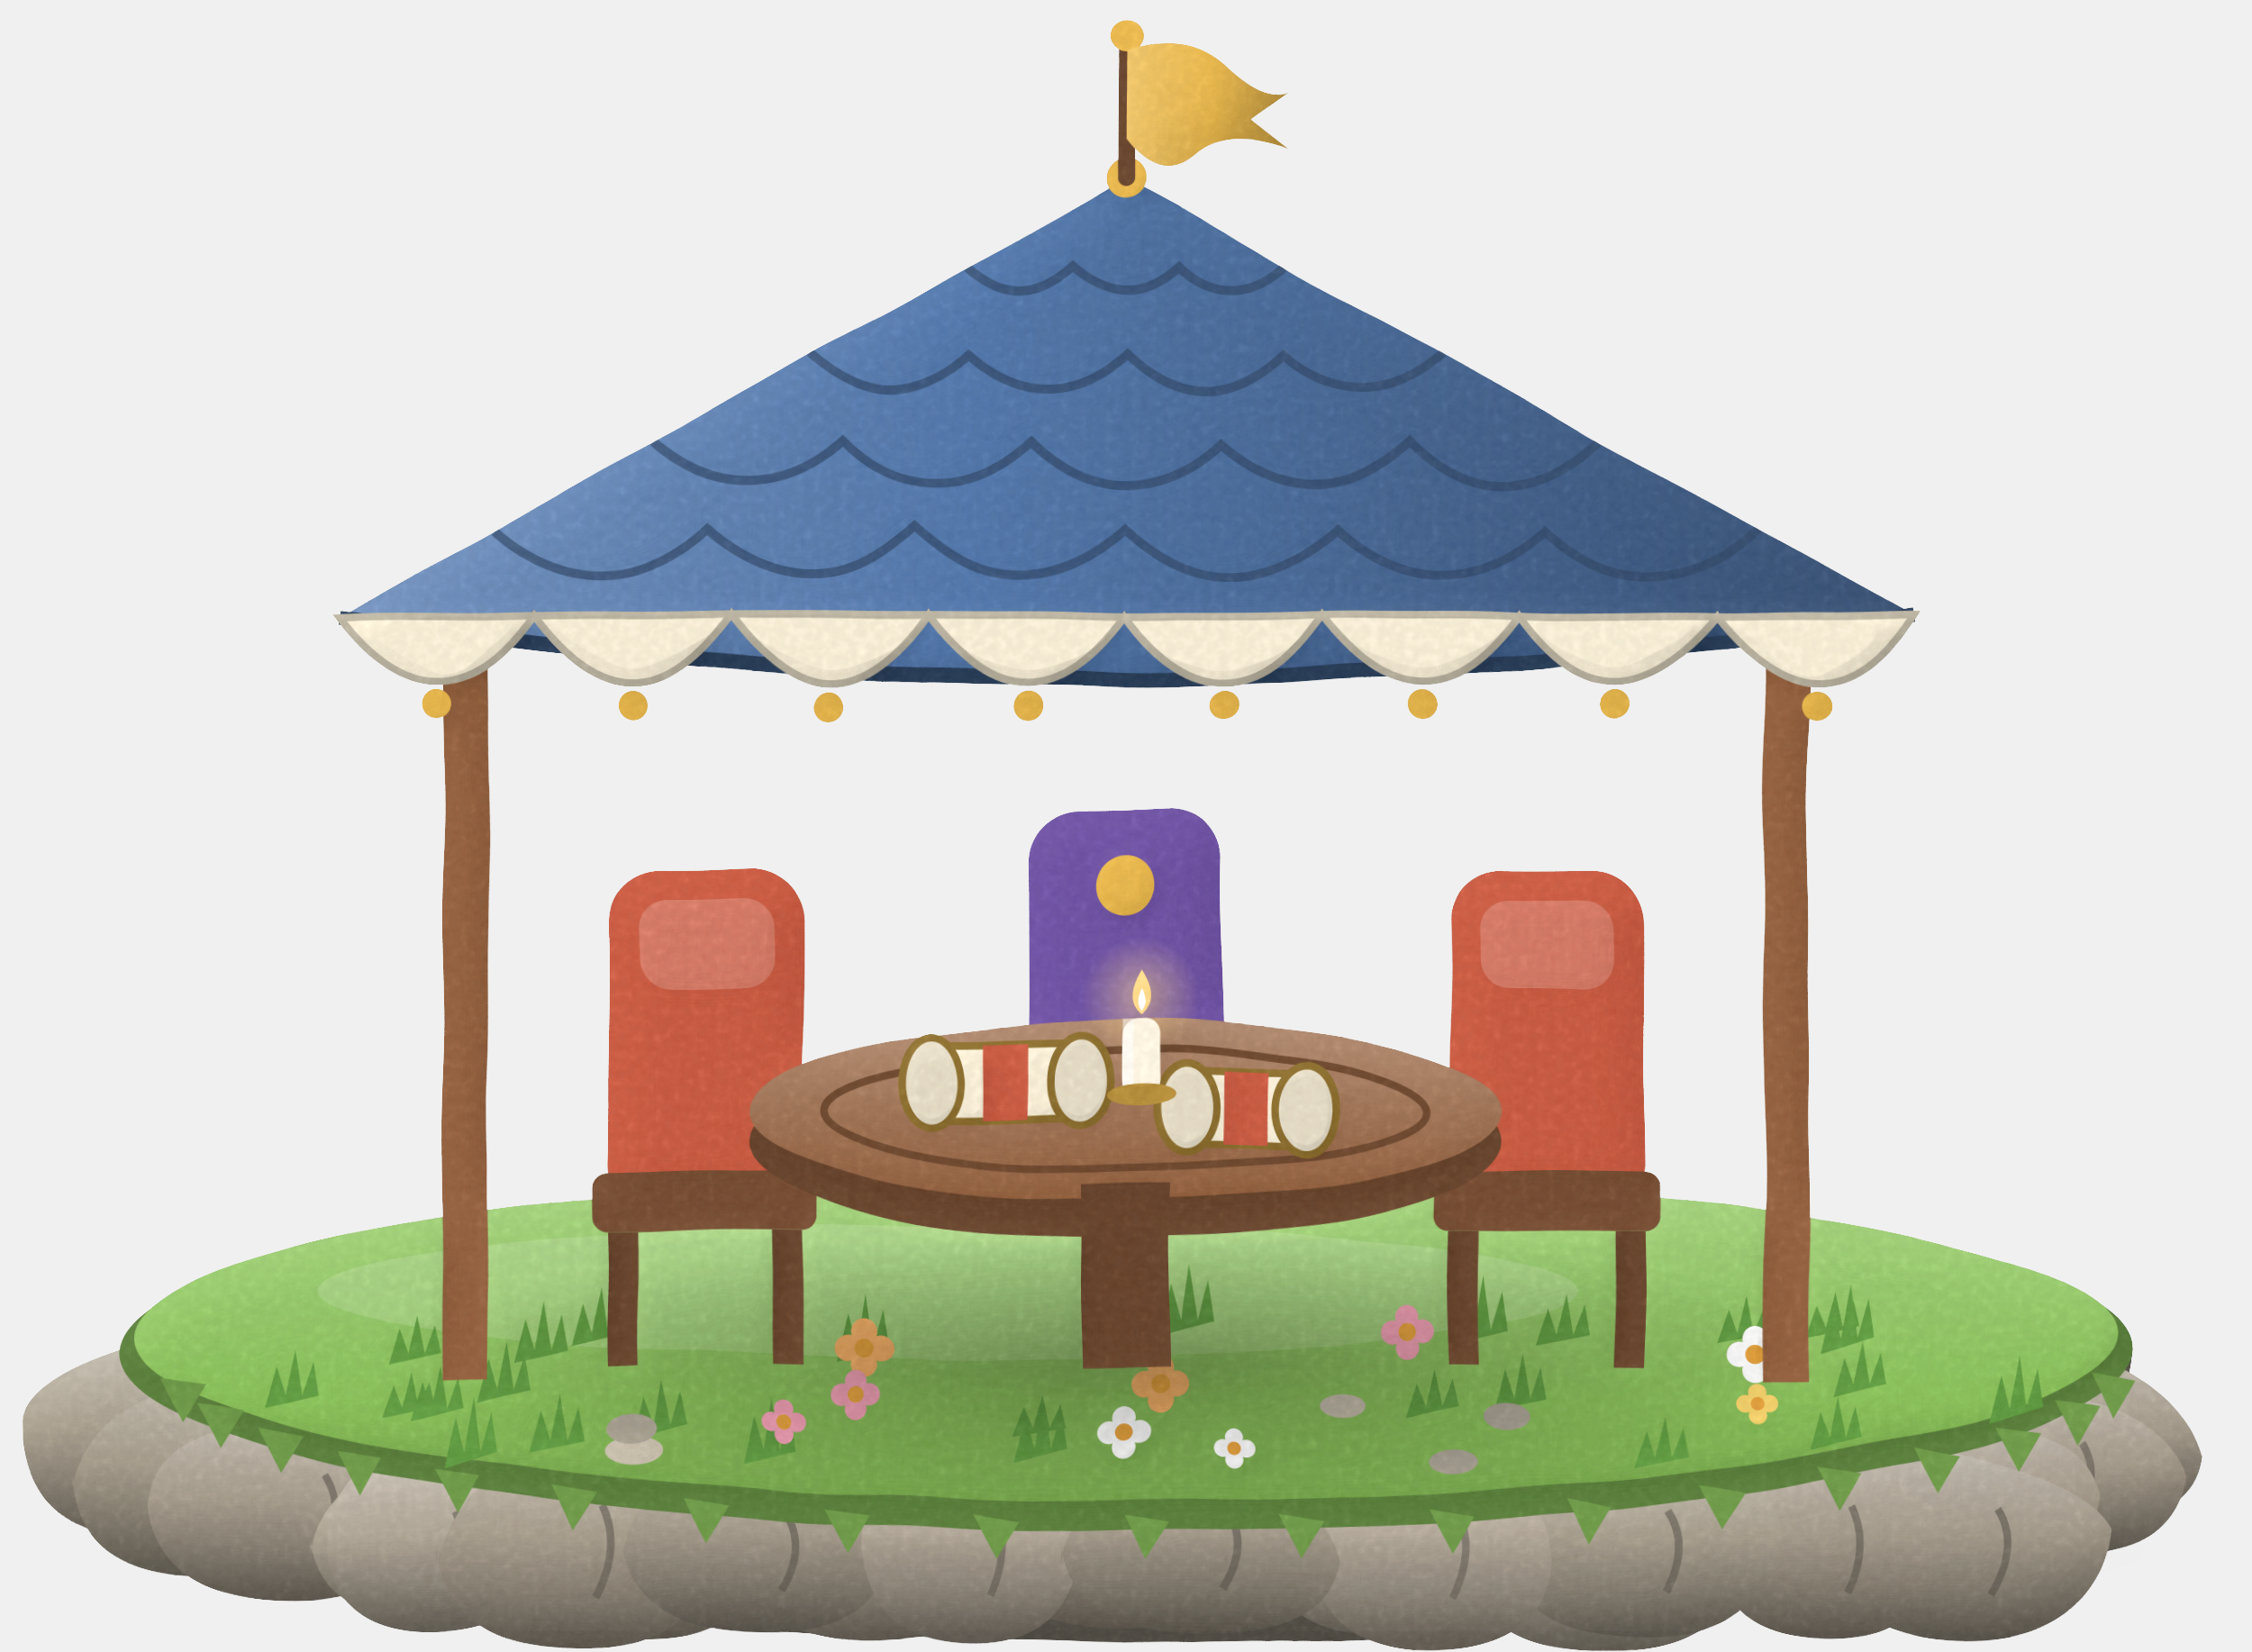
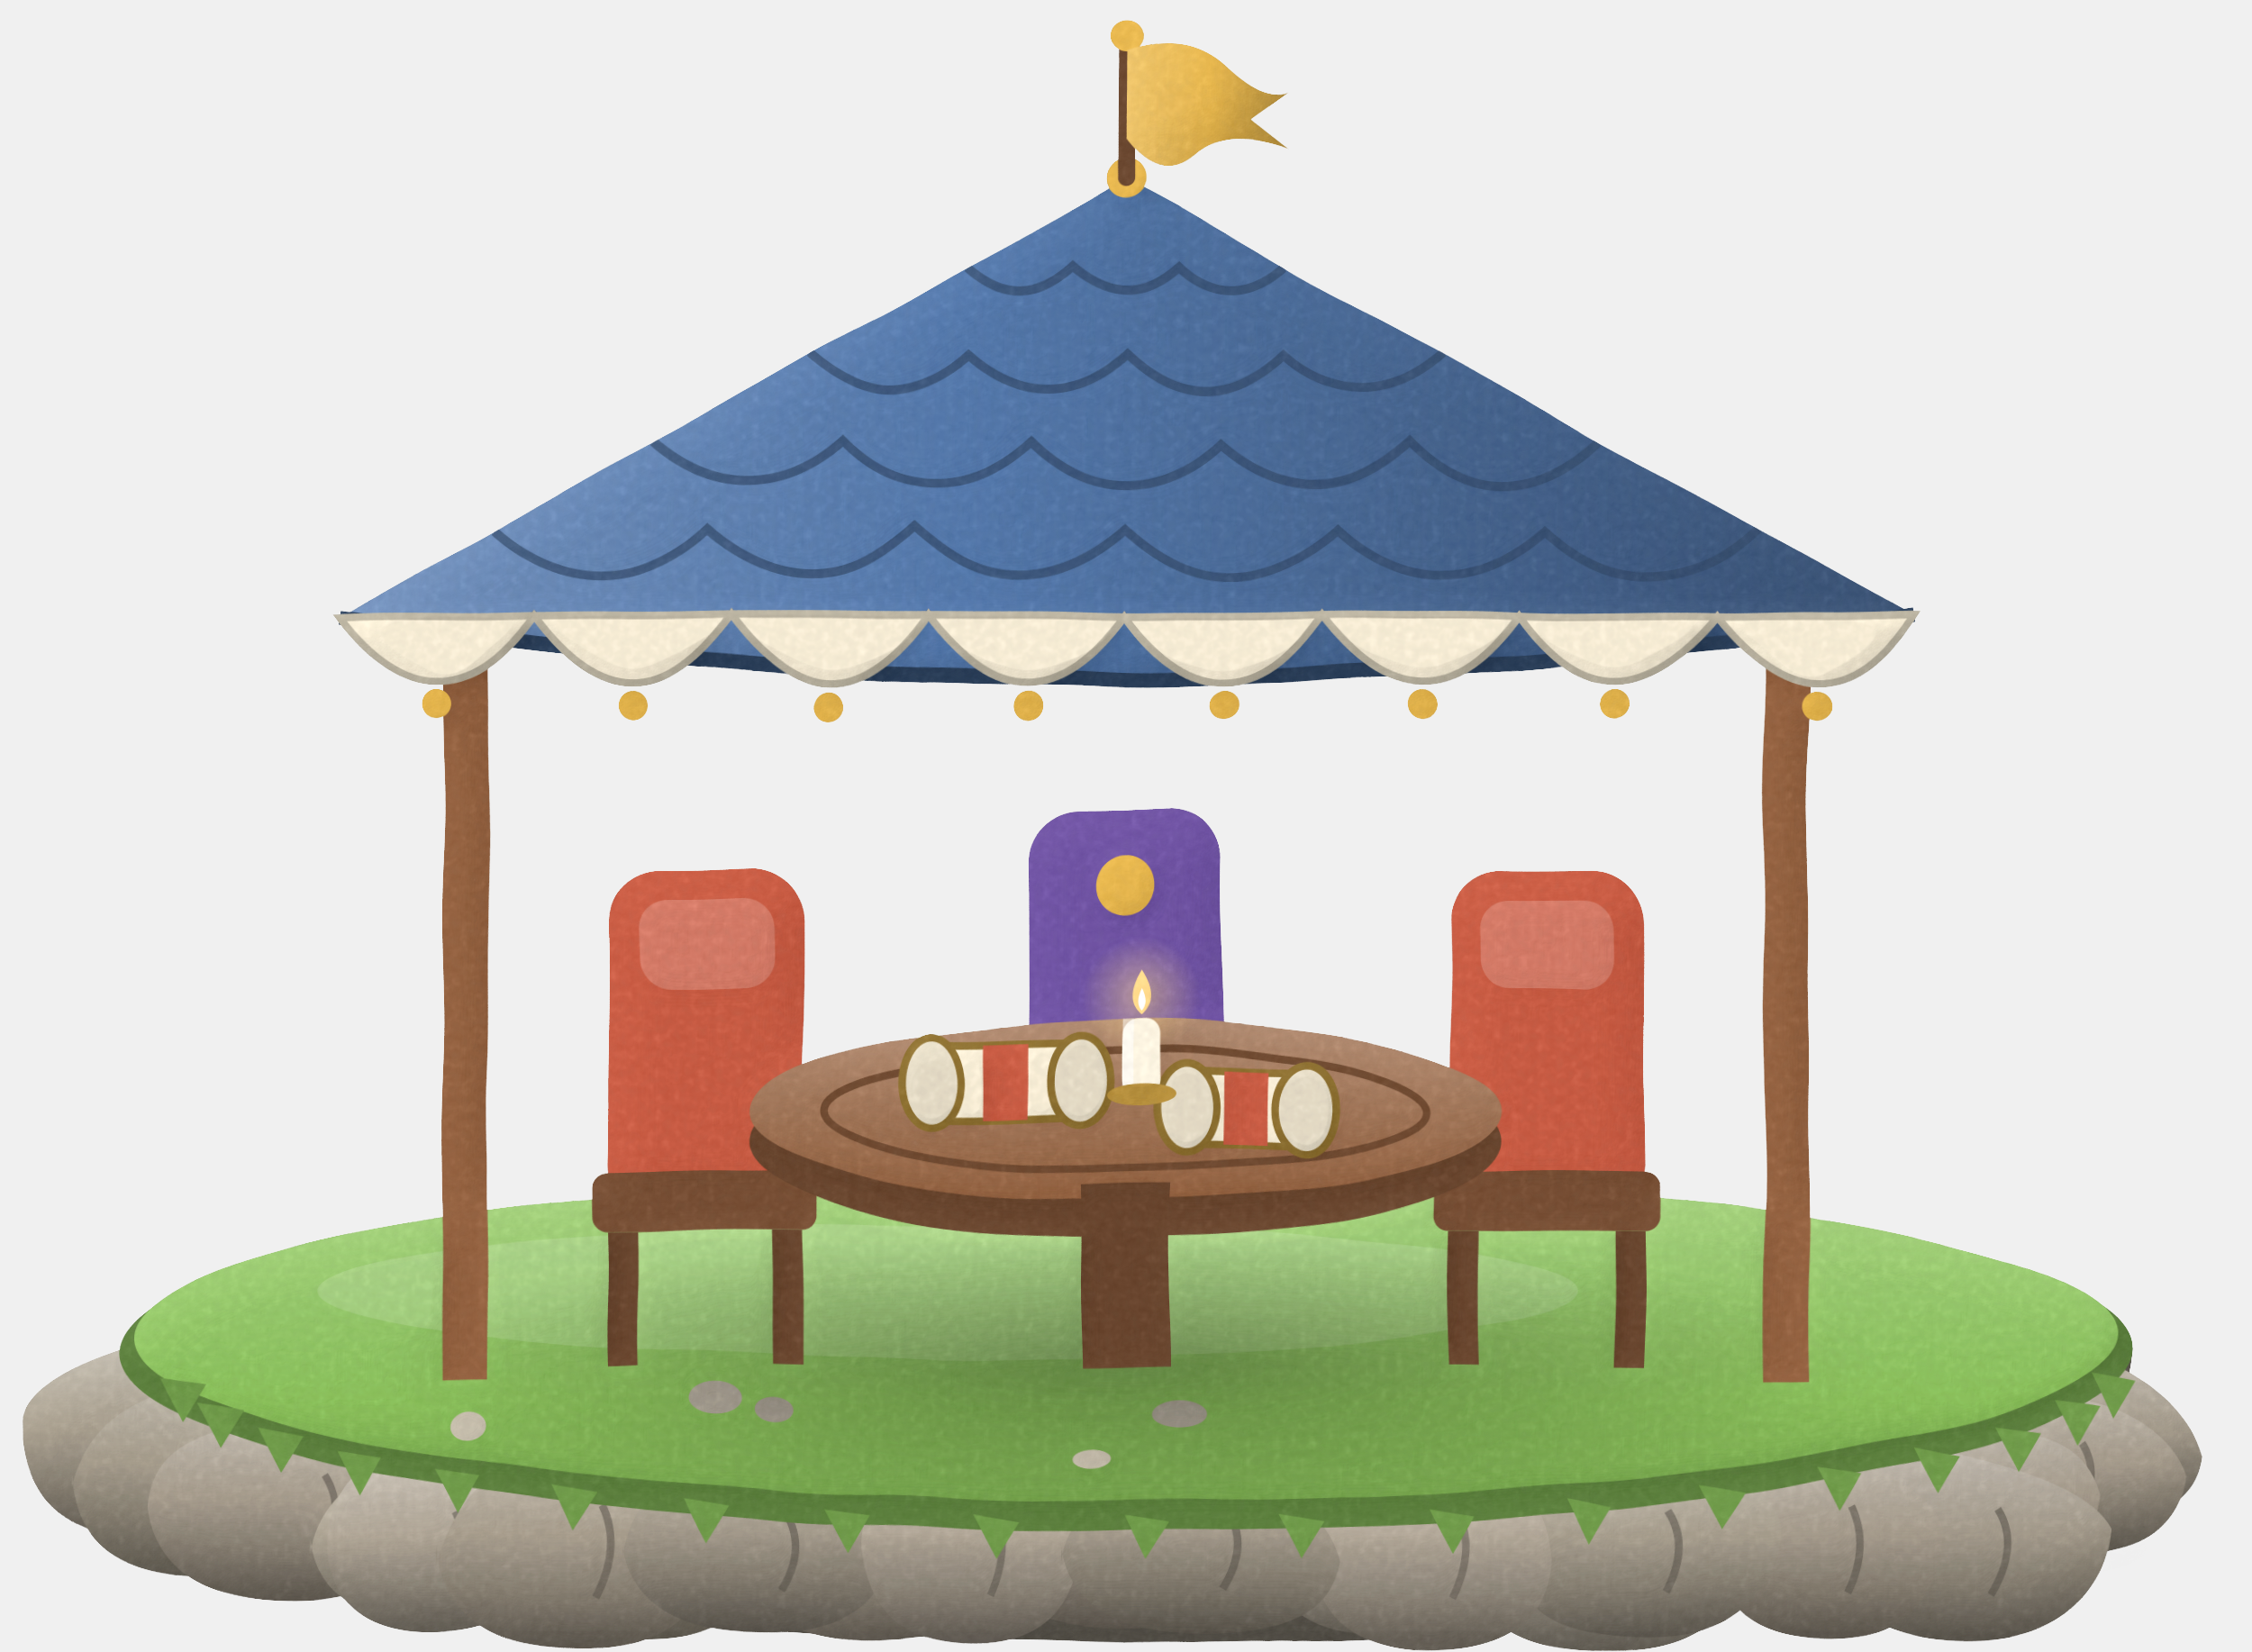
<svg xmlns="http://www.w3.org/2000/svg" viewBox="0 0 300 220" width="300" height="220">
  <defs>
    <filter id="paint" x="-2%" y="-2%" width="104%" height="104%" color-interpolation-filters="sRGB">
      <feTurbulence type="fractalNoise" baseFrequency="0.035" numOctaves="2" seed="7" result="warp" />
      <feDisplacementMap in="SourceGraphic" in2="warp" scale="1.6" xChannelSelector="R" yChannelSelector="G" result="wobbly" />
      <feTurbulence type="fractalNoise" baseFrequency="0.85" numOctaves="2" seed="3" result="noise" />
      <feColorMatrix in="noise" type="saturate" values="0" result="grey" />
      <feComposite in="wobbly" in2="grey" operator="arithmetic" k1="0" k2="1" k3="0.13" k4="-0.065" result="grained" />
      <feComposite in="grained" in2="wobbly" operator="in" />
    </filter>
    <filter id="clay" x="-3%" y="-3%" width="106%" height="106%" color-interpolation-filters="sRGB">
      <feGaussianBlur in="SourceGraphic" stdDeviation="1.2" edgeMode="duplicate" result="blur" />
      <feColorMatrix in="blur" type="luminanceToAlpha" result="lum" />
      <feGaussianBlur in="SourceAlpha" stdDeviation="3" result="ablur" />
      <feComposite in="lum" in2="ablur" operator="arithmetic" k2="0.6" k3="0.6" result="height" />
      <feSpecularLighting in="height" surfaceScale="3" specularConstant="0.5" specularExponent="16" lighting-color="#fff8ec" result="spec">
        <feDistantLight azimuth="235" elevation="38" />
      </feSpecularLighting>
      <feComposite in="spec" in2="SourceAlpha" operator="in" result="specIn" />
      <feDiffuseLighting in="height" surfaceScale="3" diffuseConstant="1.3" lighting-color="#fff" result="diff">
        <feDistantLight azimuth="235" elevation="50" />
      </feDiffuseLighting>
      <feBlend in="SourceGraphic" in2="diff" mode="multiply" result="lit" />
      <feComposite in="lit" in2="SourceAlpha" operator="in" result="litIn" />
      <feComposite in="litIn" in2="specIn" operator="arithmetic" k2="1" k3="0.5" />
    </filter>
    <linearGradient id="g1" x1="0" y1="0" x2="0" y2="1">
      <stop offset="0" stop-color="#a1cc7c" />
      <stop offset="0.7" stop-color="#86bd57" />
      <stop offset="1" stop-color="#72a14a" />
    </linearGradient>
    <linearGradient id="g2" x1="0" y1="0" x2="0" y2="1">
      <stop offset="0" stop-color="#beb8ac" />
      <stop offset="0.45" stop-color="#a59c8c" />
      <stop offset="1" stop-color="#605a51" />
    </linearGradient>
    <linearGradient id="g3" x1="0" y1="0" x2="0" y2="1">
      <stop offset="0" stop-color="#bbb4a9" />
      <stop offset="0.45" stop-color="#a09788" />
      <stop offset="1" stop-color="#5d584f" />
    </linearGradient>
    <linearGradient id="g4" x1="0" y1="0" x2="0" y2="1">
      <stop offset="0" stop-color="#bcb6aa" />
      <stop offset="0.45" stop-color="#a29989" />
      <stop offset="1" stop-color="#5e594f" />
    </linearGradient>
    <linearGradient id="g5" x1="0" y1="0" x2="0" y2="1">
      <stop offset="0" stop-color="#bbb4a9" />
      <stop offset="0.45" stop-color="#a19788" />
      <stop offset="1" stop-color="#5d584f" />
    </linearGradient>
    <linearGradient id="g6" x1="0" y1="0" x2="0" y2="1">
      <stop offset="0" stop-color="#bdb6ab" />
      <stop offset="0.45" stop-color="#a3998a" />
      <stop offset="1" stop-color="#5f5950" />
    </linearGradient>
    <linearGradient id="g7" x1="0" y1="0" x2="0" y2="1">
      <stop offset="0" stop-color="#bab3a8" />
      <stop offset="0.45" stop-color="#9f9586" />
      <stop offset="1" stop-color="#5c564e" />
    </linearGradient>
    <linearGradient id="g8" x1="0" y1="0" x2="0" y2="1">
      <stop offset="0" stop-color="#c5beb3" />
      <stop offset="0.45" stop-color="#aea595" />
      <stop offset="1" stop-color="#656056" />
    </linearGradient>
    <linearGradient id="g9" x1="0" y1="0" x2="0" y2="1">
      <stop offset="0" stop-color="#c4bdb2" />
      <stop offset="0.45" stop-color="#ada494" />
      <stop offset="1" stop-color="#645f56" />
    </linearGradient>
    <linearGradient id="g10" x1="0" y1="0" x2="0" y2="1">
      <stop offset="0" stop-color="#bcb6aa" />
      <stop offset="0.45" stop-color="#a29989" />
      <stop offset="1" stop-color="#5e594f" />
    </linearGradient>
    <linearGradient id="g11" x1="0" y1="0" x2="0" y2="1">
      <stop offset="0" stop-color="#c5beb3" />
      <stop offset="0.45" stop-color="#aea596" />
      <stop offset="1" stop-color="#656057" />
    </linearGradient>
    <linearGradient id="g12" x1="0" y1="0" x2="0" y2="1">
      <stop offset="0" stop-color="#c4bdb2" />
      <stop offset="0.45" stop-color="#ada394" />
      <stop offset="1" stop-color="#645f56" />
    </linearGradient>
    <linearGradient id="g13" x1="0" y1="0" x2="0" y2="1">
      <stop offset="0" stop-color="#c0b8ad" />
      <stop offset="0.45" stop-color="#a79d8d" />
      <stop offset="1" stop-color="#615b52" />
    </linearGradient>
    <linearGradient id="g14" x1="0" y1="0" x2="0" y2="1">
      <stop offset="0" stop-color="#b8b1a7" />
      <stop offset="0.45" stop-color="#9d9385" />
      <stop offset="1" stop-color="#5b554d" />
    </linearGradient>
    <linearGradient id="g15" x1="0" y1="0" x2="0" y2="1">
      <stop offset="0" stop-color="#c4bdb2" />
      <stop offset="0.45" stop-color="#ada394" />
      <stop offset="1" stop-color="#645f56" />
    </linearGradient>
    <linearGradient id="g16" x1="0" y1="0" x2="0" y2="1">
      <stop offset="0" stop-color="#bab3a9" />
      <stop offset="0.45" stop-color="#9f9687" />
      <stop offset="1" stop-color="#5c574e" />
    </linearGradient>
    <linearGradient id="g17" x1="0" y1="0" x2="0" y2="1">
      <stop offset="0" stop-color="#beb7ab" />
      <stop offset="0.45" stop-color="#a59b8b" />
      <stop offset="1" stop-color="#605a51" />
    </linearGradient>
    <linearGradient id="g18" x1="0" y1="0" x2="0" y2="1">
      <stop offset="0" stop-color="#bcb5aa" />
      <stop offset="0.45" stop-color="#a29889" />
      <stop offset="1" stop-color="#5e584f" />
    </linearGradient>
    <linearGradient id="g19" x1="0" y1="0" x2="0" y2="1">
      <stop offset="0" stop-color="#b8b1a6" />
      <stop offset="0.45" stop-color="#9c9384" />
      <stop offset="1" stop-color="#5a554d" />
    </linearGradient>
    <linearGradient id="g20" x1="0" y1="0" x2="0" y2="1">
      <stop offset="0" stop-color="#bdb7ab" />
      <stop offset="0.45" stop-color="#a49b8b" />
      <stop offset="1" stop-color="#5f5a51" />
    </linearGradient>
    <linearGradient id="g21" x1="0" y1="0" x2="0" y2="1">
      <stop offset="0" stop-color="#c3bbb1" />
      <stop offset="0.45" stop-color="#aba192" />
      <stop offset="1" stop-color="#635d55" />
    </linearGradient>
    <linearGradient id="g22" x1="0" y1="0" x2="0" y2="1">
      <stop offset="0" stop-color="#c5bdb3" />
      <stop offset="0.45" stop-color="#aea495" />
      <stop offset="1" stop-color="#655f56" />
    </linearGradient>
    <linearGradient id="g23" x1="0" y1="0" x2="0" y2="1">
      <stop offset="0" stop-color="#b8b2a7" />
      <stop offset="0.45" stop-color="#9d9485" />
      <stop offset="1" stop-color="#5b564d" />
    </linearGradient>
    <radialGradient id="r24" cx="0.5" cy="0.5" r="0.5">
      <stop offset="0" stop-color="#000" stop-opacity="0.32" />
      <stop offset="1" stop-color="#000" stop-opacity="0" />
    </radialGradient>
    <clipPath id="c25">
      <path d="M45.0 82 Q150 98.8 255.0 82 L150 24 Z" />
    </clipPath>
    <linearGradient id="g26" x1="0" y1="0" x2="1" y2="0">
      <stop offset="0" stop-color="#6f8db8" />
      <stop offset="0.4" stop-color="#4f74a8" />
      <stop offset="1" stop-color="#334b6d" />
    </linearGradient>
    <linearGradient id="g27" x1="0" y1="0" x2="1" y2="0">
      <stop offset="0" stop-color="#e7be65" />
      <stop offset="0.5" stop-color="#e3b34a" />
      <stop offset="1" stop-color="#aa8638" />
    </linearGradient>
    <linearGradient id="g28" x1="0" y1="0" x2="0" y2="1">
      <stop offset="0" stop-color="#ab866d" />
      <stop offset="1" stop-color="#8f5d3c" />
    </linearGradient>
    <radialGradient id="r29" cx="0.5" cy="0.5" r="0.5">
      <stop offset="0" stop-color="#ffd98a" stop-opacity="0.5" />
      <stop offset="1" stop-color="#ffd98a" stop-opacity="0" />
    </radialGradient>
  </defs>
  <g filter="url(#clay)">
    <g filter="url(#paint)">
      <ellipse cx="150" cy="206" rx="136" ry="12" fill="#000" opacity="0.16" />
      <path d="M16 180 Q18 218 150 219 Q282 218 284 180 Z" fill="#545048" />
      <path d="M2.8 189.2 Q3.7 183.2 18.8 178.7 Q40.8 181.7 41.2 194.0 Q39.7 205.3 22.0 205.3 Q4.3 205.3 2.8 192.0 Z" fill="url(#g2)" />
      <path d="M25.8 186.7 q3.1 5.3 -0.8 11.9" stroke="#5b564d" stroke-width="1" fill="none" opacity="0.6" />
      <path d="M262.6 193.8 Q263.7 184.0 277.8 181.1 Q291.3 185.2 293.4 194.1 Q292.1 202.9 278.0 202.9 Q263.9 202.9 262.6 192.0 Z" fill="url(#g3)" />
      <path d="M281.1 187.6 q2.5 4.4 -0.6 9.8" stroke="#58534b" stroke-width="1" fill="none" opacity="0.6" />
      <path d="M9.6 198.3 Q12.5 186.6 28.8 183.4 Q40.3 189.0 43.1 198.6 Q41.7 209.9 26.4 209.9 Q11.0 209.9 9.6 196.7 Z" fill="url(#g4)" />
      <path d="M29.7 191.4 q2.7 5.3 -0.7 11.9" stroke="#59544b" stroke-width="1" fill="none" opacity="0.6" />
      <path d="M256.1 197.9 Q259.7 184.8 271.8 186.1 Q288.5 187.9 291.2 196.7 Q289.8 207.2 273.6 207.2 Q257.5 207.2 256.1 196.7 Z" fill="url(#g5)" />
      <path d="M277.2 192.5 q2.8 4.2 -0.7 9.5" stroke="#59534b" stroke-width="1" fill="none" opacity="0.6" />
      <path d="M19.9 201.9 Q19.6 188.6 43.2 188.8 Q55.7 192.9 58.4 199.0 Q56.8 213.2 39.1 213.2 Q21.5 213.2 19.9 201.0 Z" fill="url(#g6)" />
      <path d="M43.0 196.1 q3.1 4.9 -0.8 10.9" stroke="#5a544c" stroke-width="1" fill="none" opacity="0.6" />
      <path d="M242.0 203.5 Q241.9 193.4 263.5 190.3 Q277.2 190.4 279.7 199.2 Q278.2 211.7 260.9 211.7 Q243.5 211.7 242.0 201.0 Z" fill="url(#g7)" />
      <path d="M264.6 196.7 q3.0 4.3 -0.8 9.6" stroke="#57524a" stroke-width="1" fill="none" opacity="0.6" />
      <path d="M41.0 206.8 Q42.6 194.7 61.1 193.2 Q77.2 195.7 78.0 205.7 Q76.5 216.3 59.5 216.3 Q42.5 216.3 41.0 204.7 Z" fill="url(#g8)" />
      <path d="M63.2 200.1 q3.0 4.6 -0.7 10.4" stroke="#605b52" stroke-width="1" fill="none" opacity="0.6" />
      <path d="M223.2 207.0 Q225.4 193.6 242.8 193.9 Q255.8 195.9 257.8 203.3 Q256.5 215.6 240.5 215.6 Q224.6 215.6 223.2 204.7 Z" fill="url(#g9)" />
      <path d="M244.0 200.4 q2.8 4.3 -0.7 9.8" stroke="#5f5a51" stroke-width="1" fill="none" opacity="0.6" />
      <path d="M71.3 204.3 Q74.4 192.3 89.0 193.6 Q98.7 198.3 100.7 208.5 Q99.5 218.4 86.0 218.4 Q72.5 218.4 71.3 206.0 Z" fill="url(#g10)" />
      <path d="M88.9 201.1 q2.4 4.9 -0.6 11.1" stroke="#59544b" stroke-width="1" fill="none" opacity="0.6" />
      <path d="M194.1 207.2 Q195.7 196.1 211.8 192.1 Q232.5 196.0 233.9 204.0 Q232.3 219.9 214.0 219.9 Q195.7 219.9 194.1 206.0 Z" fill="url(#g11)" />
      <path d="M218.0 200.4 q3.2 5.6 -0.8 12.5" stroke="#605b52" stroke-width="1" fill="none" opacity="0.6" />
      <path d="M168.2 208.4 Q171.4 196.7 181.9 194.7 Q197.2 198.9 198.1 205.7 Q196.9 217.3 183.1 217.3 Q169.4 217.3 168.2 206.0 Z" fill="url(#g12)" />
      <path d="M186.1 201.5 q2.4 4.5 -0.6 10.2" stroke="#5f5a51" stroke-width="1" fill="none" opacity="0.6" />
      <path d="M97.8 207.9 Q97.9 192.2 121.1 193.4 Q135.9 198.9 135.9 207.9 Q134.4 218.6 116.9 218.6 Q99.3 218.6 97.8 206.0 Z" fill="url(#g13)" />
      <path d="M120.7 201.0 q3.0 5.0 -0.8 11.3" stroke="#5c564e" stroke-width="1" fill="none" opacity="0.6" />
      <path d="M130.1 203.5 Q130.5 195.9 152.5 194.8 Q167.3 197.3 169.9 205.3 Q168.3 217.2 150.0 217.2 Q131.7 217.2 130.1 206.0 Z" fill="url(#g14)" />
      <path d="M154.0 201.5 q3.2 4.5 -0.8 10.0" stroke="#565149" stroke-width="1" fill="none" opacity="0.6" />
      <path d="M43.3 204.2 Q44.8 193.6 54.6 194.4 Q69.4 198.6 72.3 206.1 Q71.2 217.6 57.8 217.6 Q44.5 217.6 43.3 206.0 Z" fill="url(#g15)" />
      <path d="M60.7 201.4 q2.3 4.6 -0.6 10.5" stroke="#5f5a51" stroke-width="1" fill="none" opacity="0.6" />
      <path d="M243.1 205.8 Q244.4 194.3 260.8 193.5 Q278.3 197.9 281.3 203.6 Q279.8 218.5 262.2 218.5 Q244.6 218.5 243.1 206.0 Z" fill="url(#g16)" />
      <path d="M266.0 201.0 q3.1 5.0 -0.8 11.3" stroke="#57524a" stroke-width="1" fill="none" opacity="0.6" />
      <path d="M58.1 209.1 Q61.7 193.2 80.4 192.1 Q91.4 194.1 95.0 205.9 Q93.6 219.9 76.6 219.9 Q59.6 219.9 58.1 206.0 Z" fill="url(#g17)" />
      <path d="M80.3 200.5 q3.0 5.5 -0.7 12.5" stroke="#5b554c" stroke-width="1" fill="none" opacity="0.6" />
      <path d="M228.2 203.1 Q228.6 194.8 244.5 193.5 Q258.7 198.7 258.7 204.4 Q257.5 218.5 243.4 218.5 Q229.4 218.5 228.2 206.0 Z" fill="url(#g18)" />
      <path d="M246.5 201.0 q2.4 5.0 -0.6 11.3" stroke="#59544b" stroke-width="1" fill="none" opacity="0.6" />
      <path d="M83.2 207.3 Q85.3 194.1 99.0 194.5 Q115.9 194.2 118.8 206.1 Q117.3 217.5 101.0 217.5 Q84.7 217.5 83.2 206.0 Z" fill="url(#g19)" />
      <path d="M104.6 201.4 q2.8 4.6 -0.7 10.4" stroke="#565149" stroke-width="1" fill="none" opacity="0.6" />
      <path d="M200.8 206.3 Q201.9 195.1 215.3 194.0 Q237.1 195.4 237.2 204.6 Q235.8 218.0 219.0 218.0 Q202.2 218.0 200.8 206.0 Z" fill="url(#g20)" />
      <path d="M222.6 201.2 q2.9 4.8 -0.7 10.8" stroke="#5a554c" stroke-width="1" fill="none" opacity="0.6" />
      <path d="M114.6 205.3 Q115.9 191.8 132.4 192.7 Q142.1 195.5 144.4 205.2 Q143.2 219.3 129.5 219.3 Q115.7 219.3 114.6 206.0 Z" fill="url(#g21)" />
      <path d="M132.4 200.7 q2.4 5.3 -0.6 12.0" stroke="#5e5950" stroke-width="1" fill="none" opacity="0.6" />
      <path d="M174.3 202.8 Q174.4 194.6 186.7 192.4 Q206.0 193.7 206.8 207.7 Q205.5 219.6 190.5 219.6 Q175.6 219.6 174.3 206.0 Z" fill="url(#g22)" />
      <path d="M193.8 200.6 q2.6 5.4 -0.7 12.2" stroke="#605a52" stroke-width="1" fill="none" opacity="0.6" />
      <path d="M141.6 208.3 Q142.6 198.2 157.9 194.2 Q175.8 198.0 178.4 208.0 Q176.9 217.8 160.0 217.8 Q143.1 217.8 141.6 206.0 Z" fill="url(#g23)" />
      <path d="M163.7 201.3 q2.9 4.7 -0.7 10.6" stroke="#565149" stroke-width="1" fill="none" opacity="0.6" />
      <ellipse cx="150" cy="180" rx="134" ry="24" fill="#577b39" />
      <ellipse cx="150" cy="178" rx="132" ry="22" fill="url(#g1)" />
      <ellipse cx="126" cy="172" rx="84" ry="9" fill="#fff" opacity="0.14" />
      <path d="M21.6 183.4 l3 6 l3 -5" fill="#6b9746" />
      <path d="M26.4 186.8 l3 6 l3 -5" fill="#6b9746" />
      <path d="M34.2 190.0 l3 6 l3 -5" fill="#6b9746" />
      <path d="M44.8 192.9 l3 6 l3 -5" fill="#6b9746" />
      <path d="M58.1 195.6 l3 6 l3 -5" fill="#6b9746" />
      <path d="M73.6 197.8 l3 6 l3 -5" fill="#6b9746" />
      <path d="M91.0 199.6 l3 6 l3 -5" fill="#6b9746" />
      <path d="M109.8 200.9 l3 6 l3 -5" fill="#6b9746" />
      <path d="M129.7 201.7 l3 6 l3 -5" fill="#6b9746" />
      <path d="M150.0 202.0 l3 6 l3 -5" fill="#6b9746" />
      <path d="M170.3 201.7 l3 6 l3 -5" fill="#6b9746" />
      <path d="M190.2 200.9 l3 6 l3 -5" fill="#6b9746" />
      <path d="M209.0 199.6 l3 6 l3 -5" fill="#6b9746" />
      <path d="M226.4 197.8 l3 6 l3 -5" fill="#6b9746" />
      <path d="M241.9 195.6 l3 6 l3 -5" fill="#6b9746" />
      <path d="M255.2 192.9 l3 6 l3 -5" fill="#6b9746" />
      <path d="M265.8 190.0 l3 6 l3 -5" fill="#6b9746" />
      <path d="M273.6 186.8 l3 6 l3 -5" fill="#6b9746" />
      <path d="M278.4 183.4 l3 6 l3 -5" fill="#6b9746" />
-       <path d="M51.7 181.8 l1.5 -4.7 l1.2 3.3 l1.2 -5.1 l1.0 5.1 l1.4 -3.7 l0.8 3.7 Z" fill="#5e9a40" />
-       <path d="M199.0 187.9 l1.5 -5.4 l1.2 3.8 l1.2 -6.0 l1.0 6.0 l1.4 -4.3 l0.8 4.3 Z" fill="#5e9a40" />
-       <path d="M228.9 178.7 l1.5 -4.4 l1.2 3.1 l1.2 -4.9 l1.0 4.9 l1.4 -3.5 l0.8 3.5 Z" fill="#5e9a40" />
-       <path d="M240.6 178.0 l1.5 -4.2 l1.2 2.9 l1.2 -4.6 l1.0 4.6 l1.4 -3.4 l0.8 3.4 Z" fill="#5e9a40" />
-       <path d="M218.0 195.4 l1.5 -4.9 l1.2 3.5 l1.2 -5.4 l1.0 5.4 l1.4 -3.9 l0.8 3.9 Z" fill="#5e9a40" />
-       <path d="M154.8 177.9 l1.5 -6.7 l1.2 4.7 l1.2 -7.3 l1.0 7.3 l1.4 -5.3 l0.8 5.3 Z" fill="#5e9a40" />
-       <path d="M204.6 179.2 l1.5 -4.9 l1.2 3.4 l1.2 -5.3 l1.0 5.3 l1.4 -3.9 l0.8 3.9 Z" fill="#5e9a40" />
-       <path d="M76.2 179.3 l1.5 -5.5 l1.2 3.9 l1.2 -6.1 l1.0 6.1 l1.4 -4.4 l0.8 4.4 Z" fill="#5e9a40" />
-       <path d="M70.7 193.7 l1.5 -5.7 l1.2 4.0 l1.2 -6.3 l1.0 6.3 l1.4 -4.6 l0.8 4.6 Z" fill="#5e9a40" />
-       <path d="M59.4 195.6 l1.5 -6.7 l1.2 4.7 l1.2 -7.3 l1.0 7.3 l1.4 -5.3 l0.8 5.3 Z" fill="#5e9a40" />
-       <path d="M98.8 195.4 l1.5 -6.4 l1.2 4.5 l1.2 -7.0 l1.0 7.0 l1.4 -5.1 l0.8 5.1 Z" fill="#5e9a40" />
-       <path d="M68.6 181.7 l1.5 -6.0 l1.2 4.2 l1.2 -6.6 l1.0 6.6 l1.4 -4.8 l0.8 4.8 Z" fill="#5e9a40" />
-       <path d="M187.1 188.9 l1.5 -4.5 l1.2 3.1 l1.2 -4.9 l1.0 4.9 l1.4 -3.6 l0.8 3.6 Z" fill="#5e9a40" />
-       <path d="M54.8 189.2 l1.5 -5.1 l1.2 3.6 l1.2 -5.6 l1.0 5.6 l1.4 -4.1 l0.8 4.1 Z" fill="#5e9a40" />
-       <path d="M63.7 187.1 l1.5 -5.9 l1.2 4.1 l1.2 -6.5 l1.0 6.5 l1.4 -4.7 l0.8 4.7 Z" fill="#5e9a40" />
-       <path d="M242.6 180.2 l1.5 -6.5 l1.2 4.6 l1.2 -7.2 l1.0 7.2 l1.4 -5.2 l0.8 5.2 Z" fill="#5e9a40" />
-       <path d="M244.3 186.2 l1.5 -5.3 l1.2 3.7 l1.2 -5.8 l1.0 5.8 l1.4 -4.2 l0.8 4.2 Z" fill="#5e9a40" />
-       <path d="M193.8 179.4 l1.5 -6.7 l1.2 4.7 l1.2 -7.4 l1.0 7.4 l1.4 -5.4 l0.8 5.4 Z" fill="#5e9a40" />
-       <path d="M241.0 193.3 l1.5 -5.1 l1.2 3.5 l1.2 -5.6 l1.0 5.6 l1.4 -4.1 l0.8 4.1 Z" fill="#5e9a40" />
-       <path d="M134.8 194.8 l1.5 -6.2 l1.2 4.3 l1.2 -6.8 l1.0 6.8 l1.4 -4.9 l0.8 4.9 Z" fill="#5e9a40" />
-       <path d="M134.6 191.3 l1.5 -4.1 l1.2 2.9 l1.2 -4.5 l1.0 4.5 l1.4 -3.3 l0.8 3.3 Z" fill="#5e9a40" />
-       <path d="M265.0 189.5 l1.5 -6.3 l1.2 4.4 l1.2 -6.9 l1.0 6.9 l1.4 -5.0 l0.8 5.0 Z" fill="#5e9a40" />
-       <path d="M111.4 181.6 l1.5 -6.6 l1.2 4.6 l1.2 -7.3 l1.0 7.3 l1.4 -5.3 l0.8 5.3 Z" fill="#5e9a40" />
-       <path d="M84.1 191.7 l1.5 -5.5 l1.2 3.9 l1.2 -6.1 l1.0 6.1 l1.4 -4.4 l0.8 4.4 Z" fill="#5e9a40" />
-       <path d="M50.9 188.7 l1.5 -4.2 l1.2 2.9 l1.2 -4.6 l1.0 4.6 l1.4 -3.3 l0.8 3.3 Z" fill="#5e9a40" />
-       <path d="M35.1 187.4 l1.5 -5.4 l1.2 3.7 l1.2 -5.9 l1.0 5.9 l1.4 -4.3 l0.8 4.3 Z" fill="#5e9a40" />
-       <g>
-         <circle cx="185.4" cy="177.5" r="1.6" fill="#f2a0b5" />
-         <circle cx="189.5" cy="177.5" r="1.6" fill="#f2a0b5" />
-         <circle cx="187.4" cy="175.5" r="1.6" fill="#f2a0b5" />
-         <circle cx="187.4" cy="179.6" r="1.6" fill="#f2a0b5" />
-         <circle cx="187.4" cy="177.5" r="1.2" fill="#e6a23c" />
-       </g>
-       <g>
-         <circle cx="152.4" cy="184.3" r="1.8" fill="#f7b267" />
-         <circle cx="156.7" cy="184.3" r="1.8" fill="#f7b267" />
-         <circle cx="154.6" cy="182.1" r="1.8" fill="#f7b267" />
-         <circle cx="154.6" cy="186.5" r="1.8" fill="#f7b267" />
-         <circle cx="154.6" cy="184.3" r="1.3" fill="#e6a23c" />
-       </g>
-       <g>
-         <circle cx="112.9" cy="179.7" r="1.8" fill="#f7b267" />
-         <circle cx="117.4" cy="179.7" r="1.8" fill="#f7b267" />
-         <circle cx="115.1" cy="177.4" r="1.8" fill="#f7b267" />
-         <circle cx="115.1" cy="181.9" r="1.8" fill="#f7b267" />
-         <circle cx="115.1" cy="179.7" r="1.3" fill="#e6a23c" />
-       </g>
-       <g>
-         <circle cx="231.9" cy="180.2" r="1.7" fill="#ffffff" />
-         <circle cx="236.1" cy="180.2" r="1.7" fill="#ffffff" />
-         <circle cx="234.0" cy="178.1" r="1.7" fill="#ffffff" />
-         <circle cx="234.0" cy="182.4" r="1.7" fill="#ffffff" />
-         <circle cx="234.0" cy="180.2" r="1.3" fill="#e6a23c" />
-       </g>
-       <g>
-         <circle cx="147.6" cy="190.8" r="1.6" fill="#ffffff" />
-         <circle cx="151.7" cy="190.8" r="1.6" fill="#ffffff" />
-         <circle cx="149.6" cy="188.8" r="1.6" fill="#ffffff" />
-         <circle cx="149.6" cy="192.9" r="1.6" fill="#ffffff" />
-         <circle cx="149.6" cy="190.8" r="1.2" fill="#e6a23c" />
-       </g>
-       <g>
-         <circle cx="232.6" cy="186.9" r="1.2" fill="#f6d36b" />
-         <circle cx="235.7" cy="186.9" r="1.2" fill="#f6d36b" />
-         <circle cx="234.2" cy="185.4" r="1.2" fill="#f6d36b" />
-         <circle cx="234.2" cy="188.5" r="1.2" fill="#f6d36b" />
-         <circle cx="234.2" cy="186.9" r="0.9" fill="#e6a23c" />
-       </g>
-       <g>
-         <circle cx="112.1" cy="186.0" r="1.5" fill="#f2a0b5" />
-         <circle cx="115.8" cy="186.0" r="1.5" fill="#f2a0b5" />
-         <circle cx="114.0" cy="184.2" r="1.5" fill="#f2a0b5" />
-         <circle cx="114.0" cy="187.9" r="1.5" fill="#f2a0b5" />
-         <circle cx="114.0" cy="186.0" r="1.1" fill="#e6a23c" />
-       </g>
-       <g>
-         <circle cx="102.6" cy="189.7" r="1.3" fill="#f2a0b5" />
-         <circle cx="106.0" cy="189.7" r="1.3" fill="#f2a0b5" />
-         <circle cx="104.3" cy="188.0" r="1.3" fill="#f2a0b5" />
-         <circle cx="104.3" cy="191.3" r="1.3" fill="#f2a0b5" />
-         <circle cx="104.3" cy="189.7" r="1.0" fill="#e6a23c" />
-       </g>
-       <g>
-         <circle cx="163.1" cy="193.1" r="1.2" fill="#ffffff" />
-         <circle cx="166.2" cy="193.1" r="1.2" fill="#ffffff" />
-         <circle cx="164.6" cy="191.6" r="1.2" fill="#ffffff" />
-         <circle cx="164.6" cy="194.6" r="1.2" fill="#ffffff" />
-         <circle cx="164.6" cy="193.1" r="0.9" fill="#e6a23c" />
-       </g>
-       <ellipse cx="84.2" cy="193.3" rx="3.8" ry="1.9" fill="#c9c0ae" />
-       <ellipse cx="83.9" cy="190.4" rx="3.3" ry="2.0" fill="#aaa394" />
-       <ellipse cx="178.6" cy="187.1" rx="3.0" ry="1.6" fill="#c0b8a7" />
-       <ellipse cx="200.7" cy="188.7" rx="3.2" ry="1.8" fill="#a69f91" />
-       <ellipse cx="193.5" cy="194.7" rx="3.3" ry="1.6" fill="#a39c8e" />
+       <ellipse cx="62.6" cy="190.1" rx="2.4" ry="1.9" fill="#c4bcab" />
+       <ellipse cx="145.3" cy="194.4" rx="2.6" ry="1.3" fill="#d0c7b5" />
+       <ellipse cx="95.1" cy="186.6" rx="3.6" ry="2.2" fill="#afa798" />
+       <ellipse cx="157.2" cy="188.5" rx="3.8" ry="1.9" fill="#aea697" />
+       <ellipse cx="103.0" cy="188.1" rx="2.6" ry="1.7" fill="#a79f91" />
      <ellipse cx="150" cy="182" rx="100.0" ry="18.0" fill="url(#r24)" />
      <rect x="59" y="78" width="6" height="106" fill="#8f5d3c" />
      <circle cx="62" cy="78" r="4" fill="#e3b34a" />
      <rect x="235" y="78" width="6" height="106" fill="#8f5d3c" />
      <circle cx="238" cy="78" r="4" fill="#e3b34a" />
      <path d="M45.0 82 Q150 98.8 255.0 82 L150 24 Z" fill="url(#g26)" />
      <g clip-path="url(#c25)">
        <path d="M129.0 35.6 Q136.0 41.9 143.0 35.6 Q150.0 41.9 157.0 35.6 Q164.0 41.9 171.0 35.6 " fill="none" stroke="#2f4665" stroke-width="1.2" opacity="0.7" />
        <path d="M108.0 47.2 Q118.5 56.7 129.0 47.2 Q139.5 56.7 150.0 47.2 Q160.5 56.7 171.0 47.2 Q181.5 56.7 192.0 47.2 " fill="none" stroke="#2f4665" stroke-width="1.2" opacity="0.7" />
        <path d="M87.0 58.8 Q99.6 70.1 112.2 58.8 Q124.8 70.1 137.4 58.8 Q150.0 70.1 162.6 58.8 Q175.2 70.1 187.8 58.8 Q200.4 70.1 213.0 58.8 " fill="none" stroke="#2f4665" stroke-width="1.2" opacity="0.7" />
        <path d="M66.0 70.4 Q80.0 83.0 94.0 70.4 Q108.0 83.0 122.0 70.4 Q136.0 83.0 150.0 70.4 Q164.0 83.0 178.0 70.4 Q192.0 83.0 206.0 70.4 Q220.0 83.0 234.0 70.4 " fill="none" stroke="#2f4665" stroke-width="1.2" opacity="0.7" />
        <path d="M45.0 82.0 Q58.1 93.8 71.2 82.0 Q84.4 93.8 97.5 82.0 Q110.6 93.8 123.8 82.0 Q136.9 93.8 150.0 82.0 Q163.1 93.8 176.2 82.0 Q189.4 93.8 202.5 82.0 Q215.6 93.8 228.8 82.0 Q241.9 93.8 255.0 82.0 " fill="none" stroke="#2f4665" stroke-width="1.2" opacity="0.7" />
      </g>
      <path d="M45.0 82 Q150 98.8 255.0 82" fill="none" stroke="#2b405c" stroke-width="2" />
      <circle cx="150" cy="24" r="2.6" fill="#e3b34a" />
      <path d="M45 82 Q58.1 100 71.2 82 Q84.3 100 97.5 82 Q110.6 100 123.8 82 Q136.8 100 150.0 82 Q163.1 100 176.2 82 Q189.3 100 202.5 82 Q215.6 100 228.8 82 Q241.8 100 255.0 82  Z" fill="#f4ead3" stroke="#b7b09e" stroke-width="1" />
      <circle cx="58.1" cy="94" r="2" fill="#e3b34a" />
      <circle cx="84.4" cy="94" r="2" fill="#e3b34a" />
      <circle cx="110.6" cy="94" r="2" fill="#e3b34a" />
      <circle cx="136.9" cy="94" r="2" fill="#e3b34a" />
      <circle cx="163.1" cy="94" r="2" fill="#e3b34a" />
      <circle cx="189.4" cy="94" r="2" fill="#e3b34a" />
      <circle cx="215.6" cy="94" r="2" fill="#e3b34a" />
      <circle cx="241.9" cy="94" r="2" fill="#e3b34a" />
      <line x1="150" y1="6" x2="150" y2="24" stroke="#64412a" stroke-width="2.2" stroke-linecap="round" />
      <circle cx="150" cy="5" r="2.2" fill="#e3b34a" />
      <path d="M150 7 q7.7 -3 13.2 2 t8.8 3 l-5.5 4 l5.5 4 q-8.8 -3 -13.2 1 t-8.8 -2 Z" fill="url(#g27)" />
      <rect x="81" y="116" width="26" height="46" rx="7" fill="#c4573f" />
      <rect x="85" y="120" width="18" height="12" rx="4" fill="#fff" opacity="0.18" />
      <rect x="79" y="156" width="30" height="8" rx="2" fill="#724a30" />
      <rect x="81" y="164" width="4" height="18" fill="#64412a" />
      <rect x="103" y="164" width="4" height="18" fill="#64412a" />
      <rect x="193" y="116" width="26" height="46" rx="7" fill="#c4573f" />
      <rect x="197" y="120" width="18" height="12" rx="4" fill="#fff" opacity="0.18" />
      <rect x="191" y="156" width="30" height="8" rx="2" fill="#724a30" />
      <rect x="193" y="164" width="4" height="18" fill="#64412a" />
      <rect x="215" y="164" width="4" height="18" fill="#64412a" />
      <rect x="137" y="108" width="26" height="40" rx="7" fill="#6b4fa0" />
      <circle cx="150" cy="118" r="4" fill="#e3b34a" />
      <ellipse cx="150" cy="152" rx="50" ry="13" fill="#64412a" />
      <ellipse cx="150" cy="148" rx="50" ry="12" fill="url(#g28)" />
      <ellipse cx="150" cy="148" rx="40" ry="8" fill="none" stroke="#6b462d" stroke-width="1" />
      <rect x="144" y="158" width="12" height="24" fill="#64412a" />
      <rect x="124.0" y="139" width="20" height="10" fill="#f4ead3" stroke="#886b2c" stroke-width="1" />
      <ellipse cx="124.0" cy="144" rx="4" ry="6" fill="#e0d7c2" stroke="#886b2c" stroke-width="1" />
      <ellipse cx="144.0" cy="144" rx="4" ry="6" fill="#e0d7c2" stroke="#886b2c" stroke-width="1" />
      <rect x="131" y="139" width="6" height="10" fill="#c4573f" />
      <rect x="158.0" y="143" width="16" height="10" fill="#f4ead3" stroke="#886b2c" stroke-width="1" />
      <ellipse cx="158.0" cy="148" rx="4" ry="6" fill="#e0d7c2" stroke="#886b2c" stroke-width="1" />
      <ellipse cx="174.0" cy="148" rx="4" ry="6" fill="#e0d7c2" stroke="#886b2c" stroke-width="1" />
      <rect x="163" y="143" width="6" height="10" fill="#c4573f" />
      <circle cx="152" cy="133.0" r="8.0" fill="url(#r29)" />
      <rect x="149.5" y="136" width="5.0" height="10" rx="2" fill="#fbf3e0" />
      <rect x="149.5" y="136" width="1.5" height="10" fill="#fff" opacity="0.5" />
      <path d="M152 129.5 Q154.5 133.5 152 135.5 Q149.5 133.5 152 129.5 Z" fill="#ffd98a" />
      <path d="M152 132.0 Q153.0 134.0 152 135.0 Q151.0 134.0 152 132.0 Z" fill="#fff" />
      <ellipse cx="152" cy="146" rx="4.5" ry="1.5" fill="#b68f3b" />
    </g>
  </g>
</svg>
